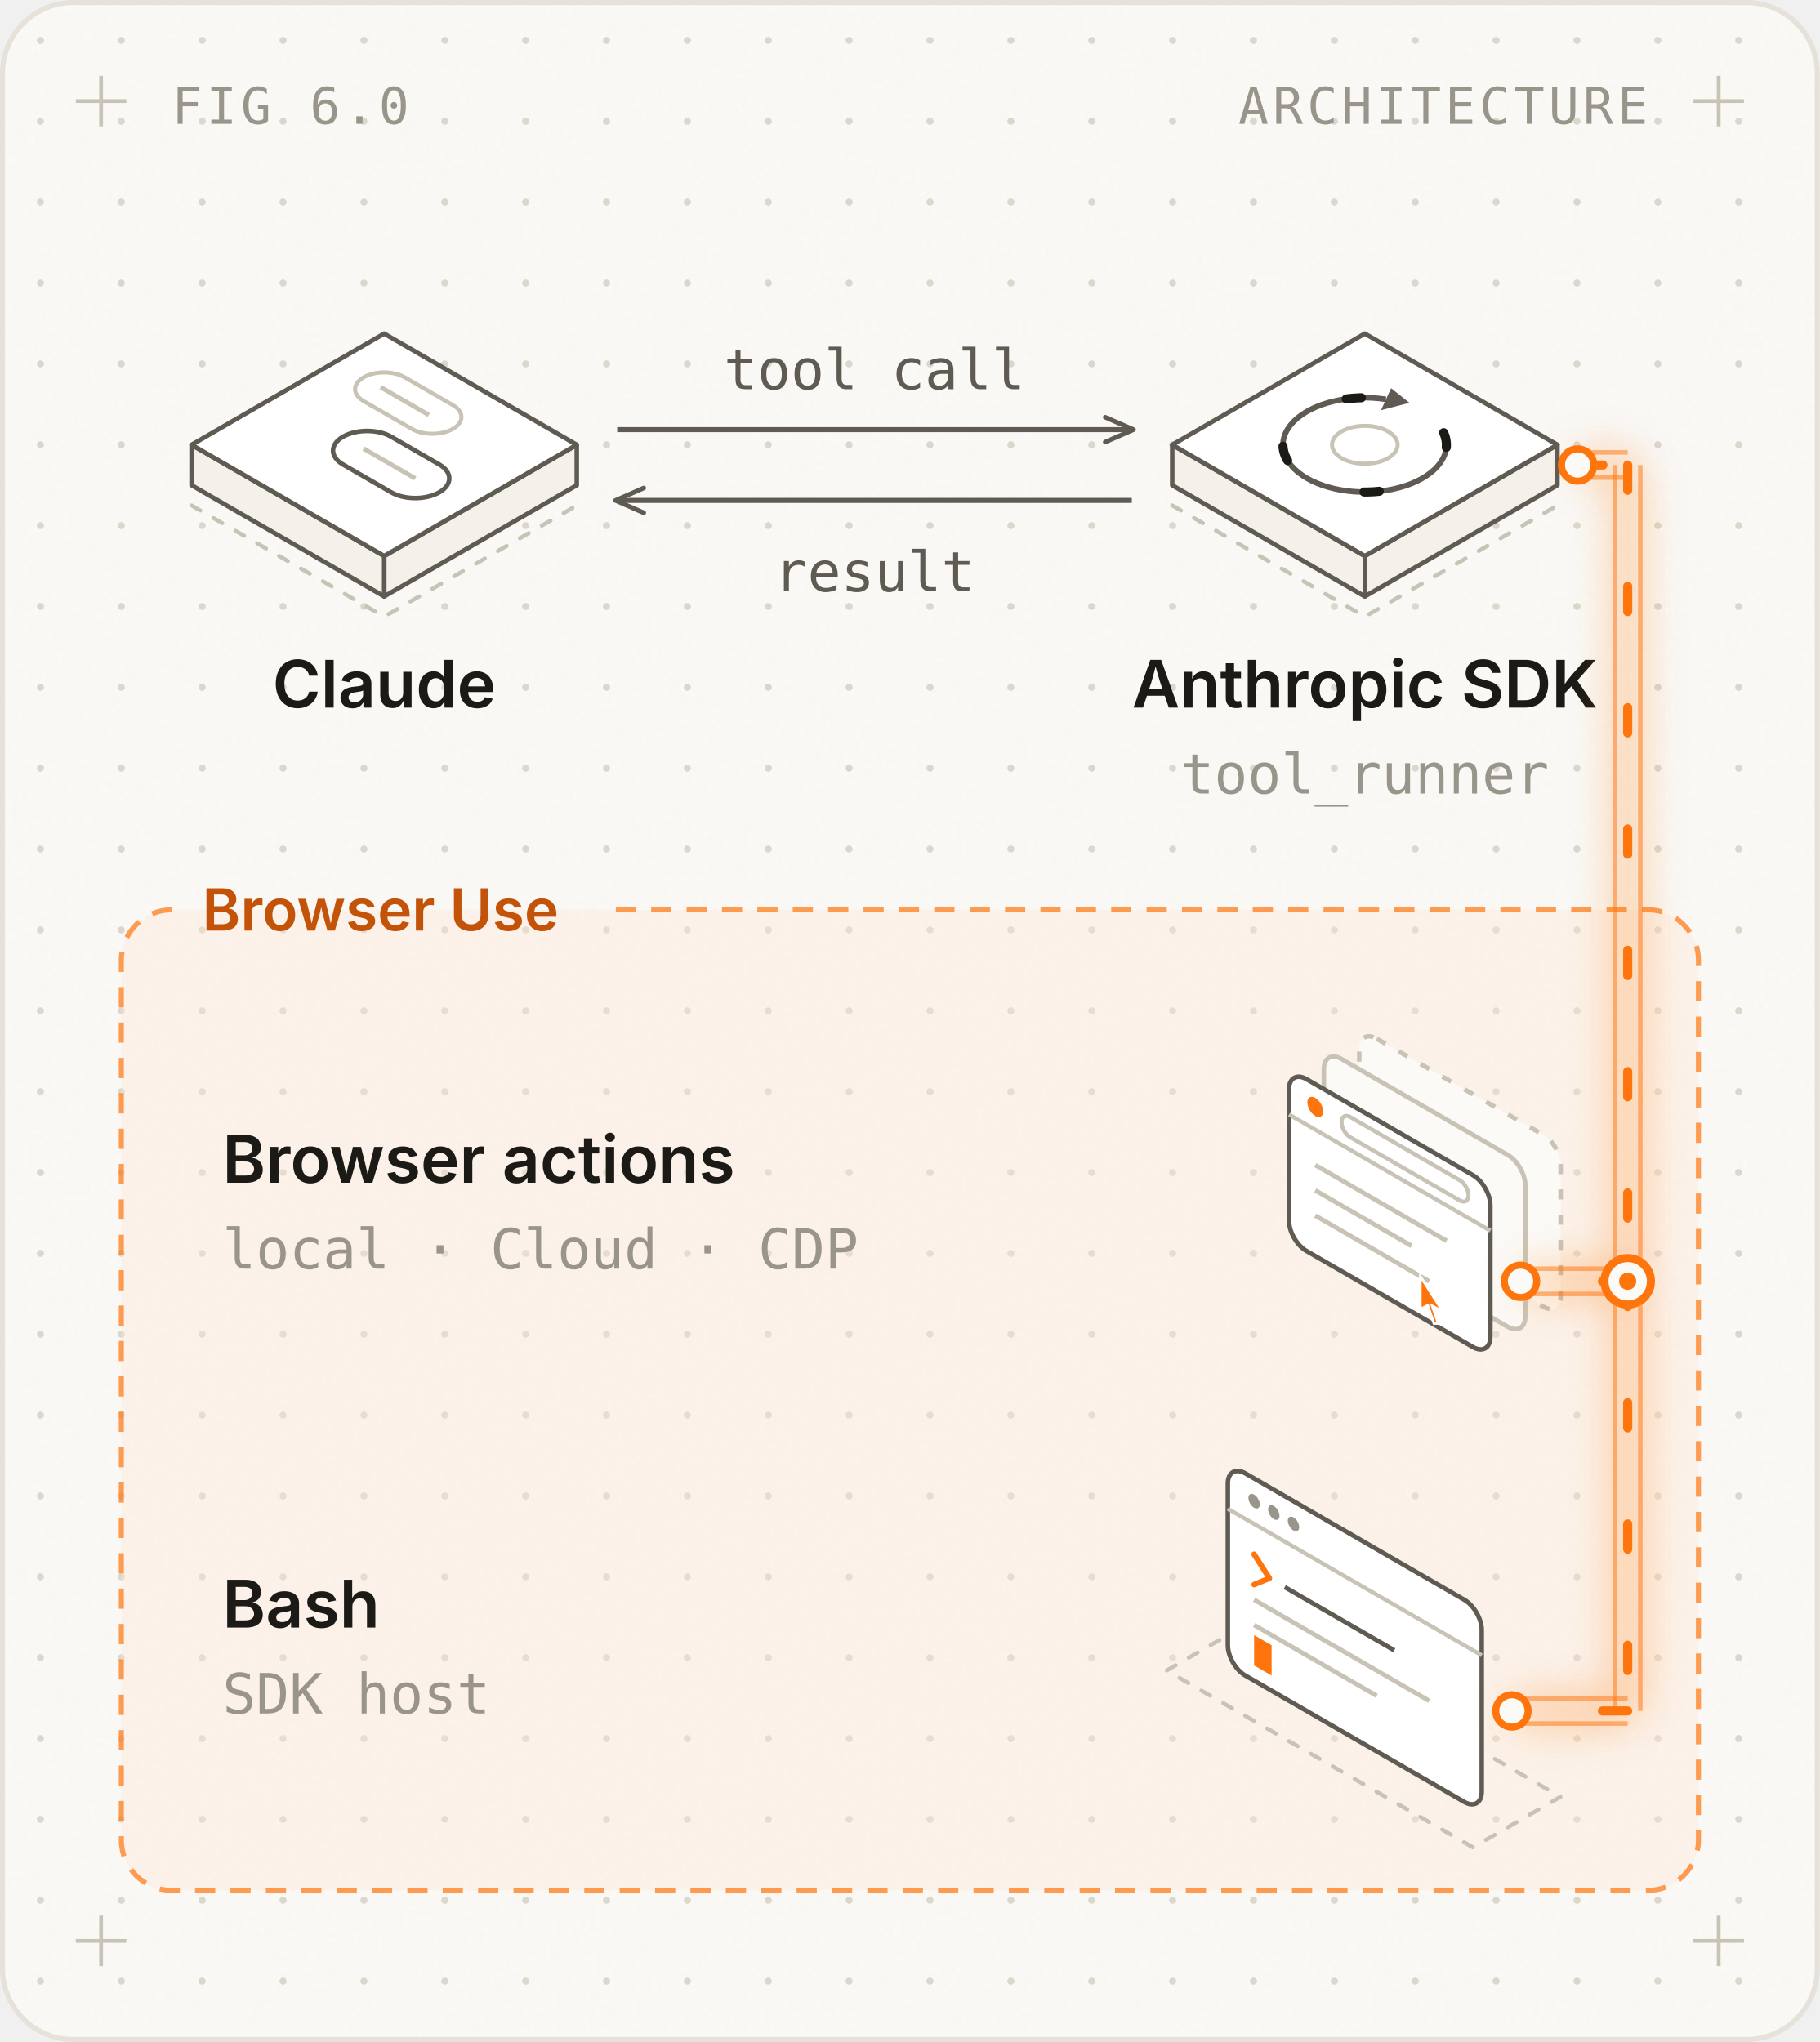
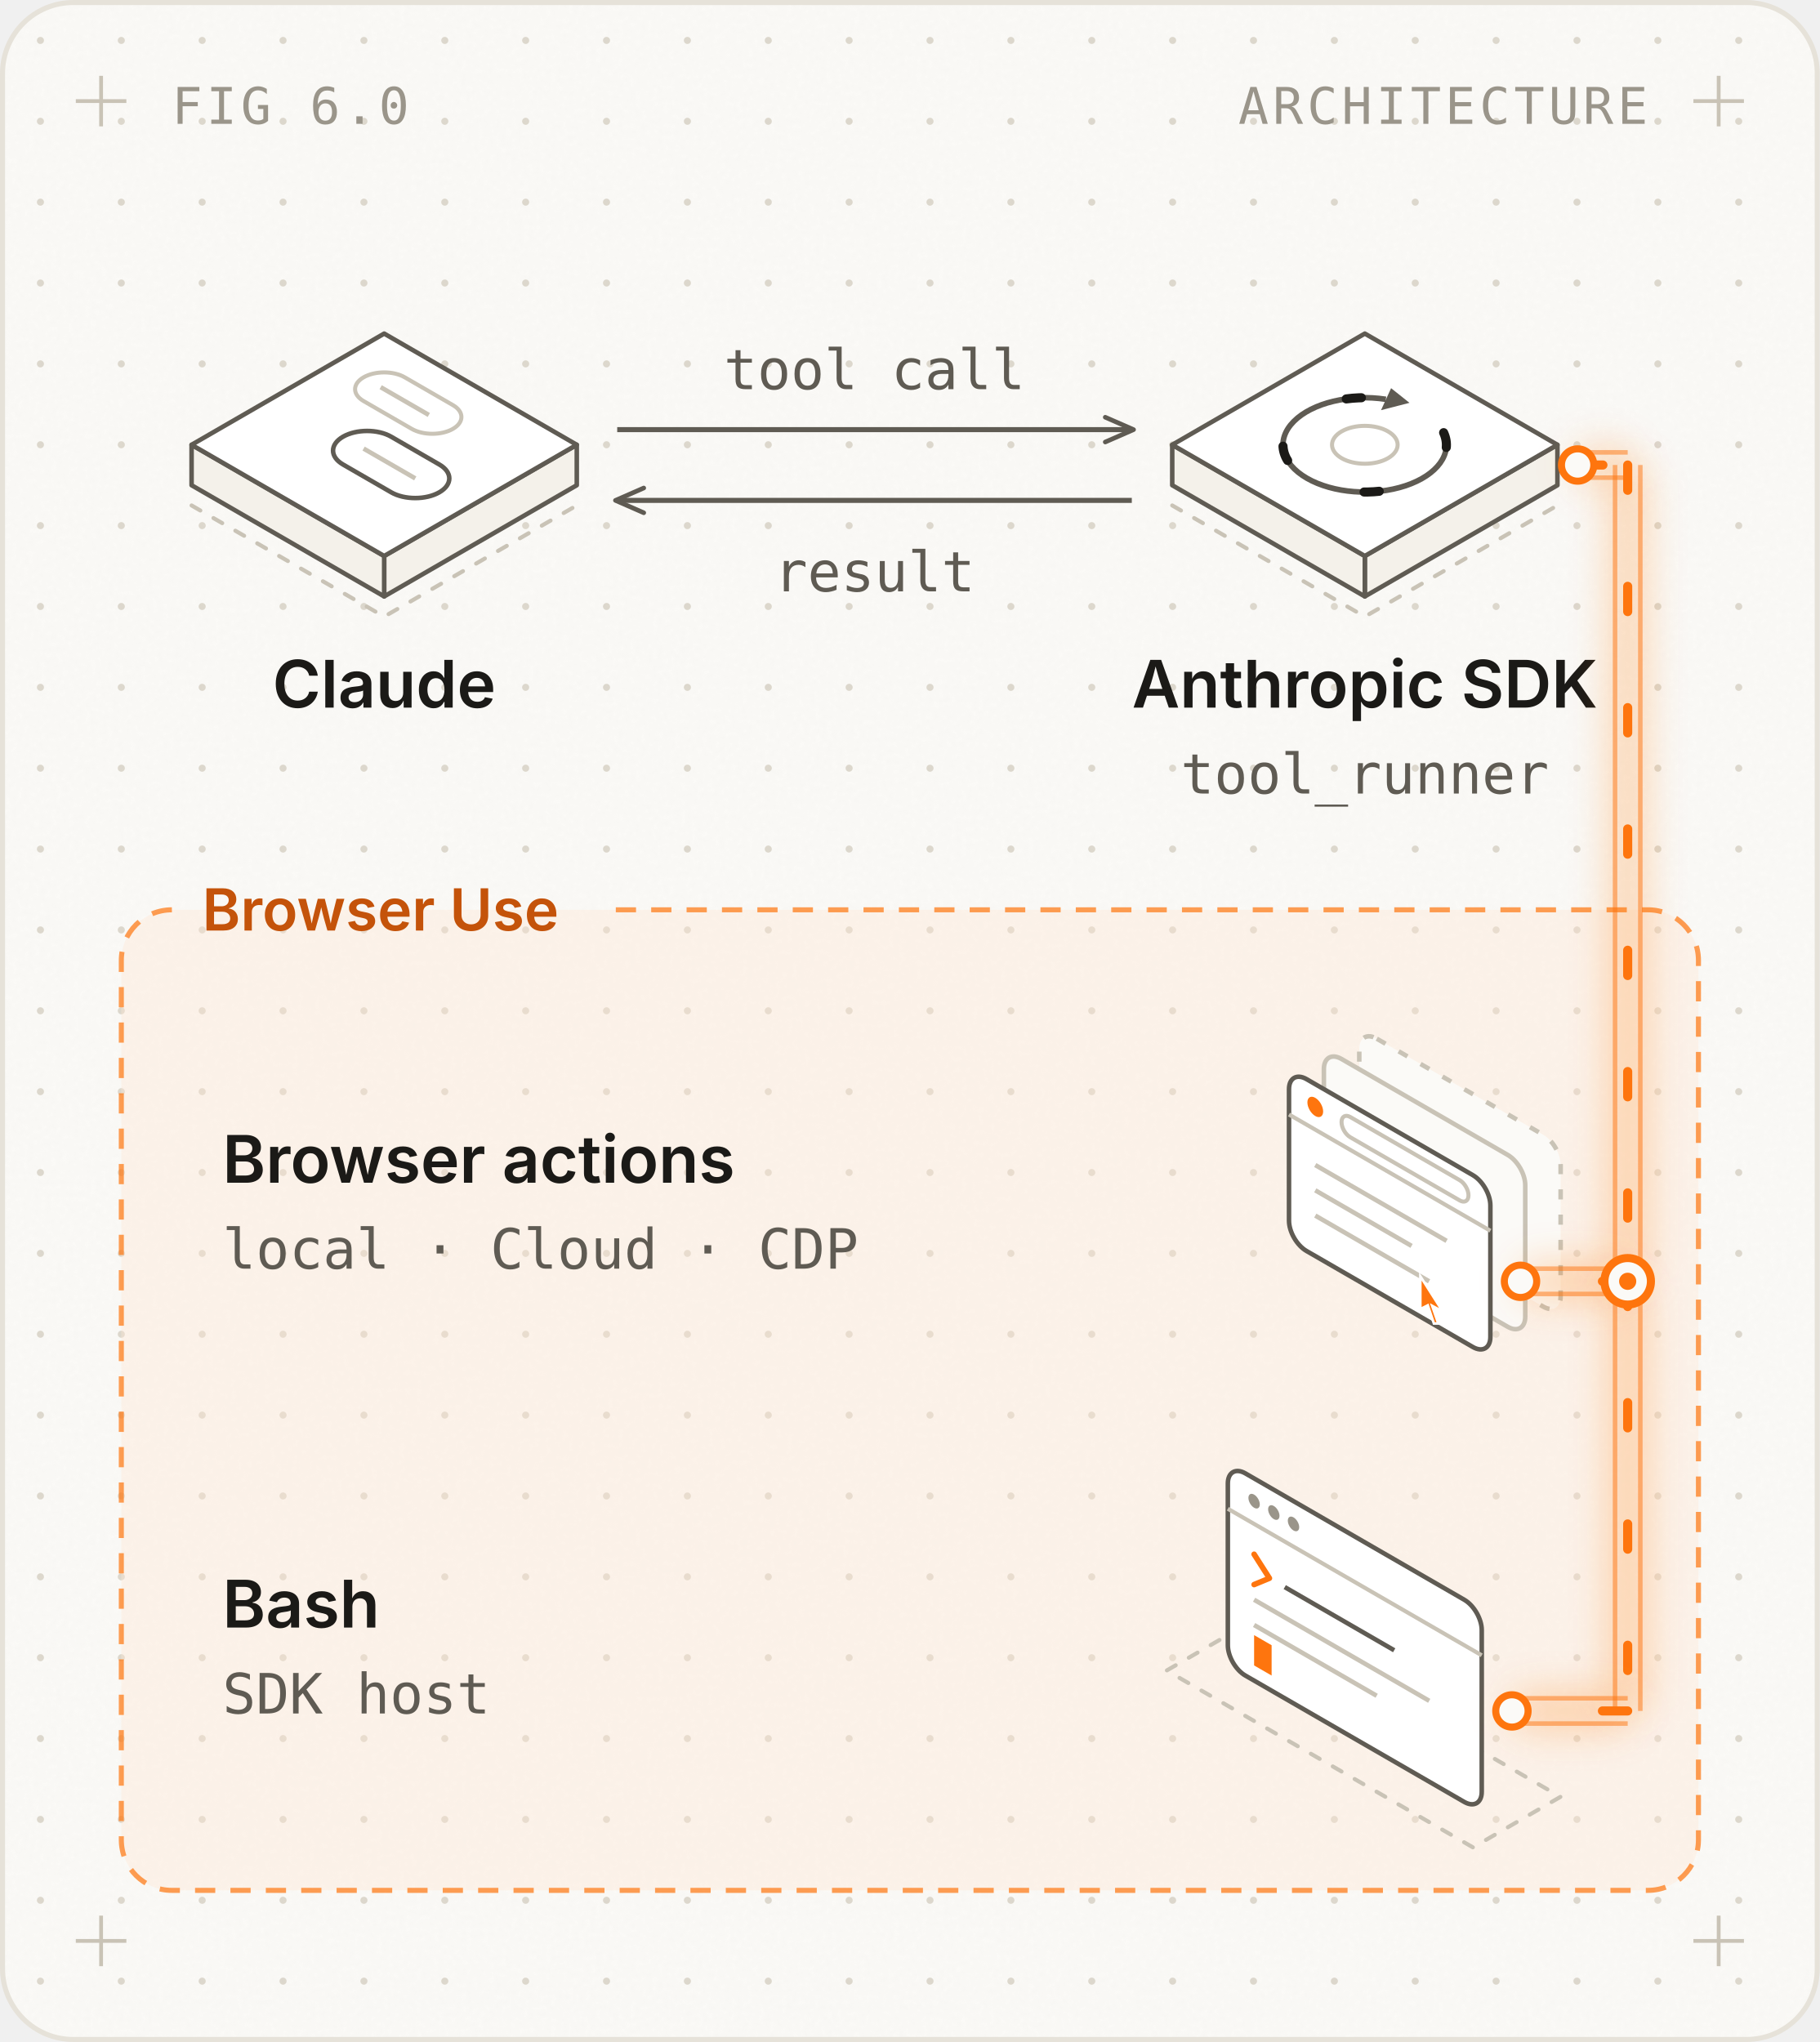
<svg xmlns="http://www.w3.org/2000/svg" viewBox="0 0 360 404" width="360" height="404" role="img" aria-labelledby="t d" fill="none">
  <style>.s{font-family:Geist, Inter, -apple-system, BlinkMacSystemFont, 'Segoe UI', Helvetica, Arial, sans-serif}.m{font-family:'Geist Mono', ui-monospace, SFMono-Regular, Menlo, monospace}text{font-kerning:normal}@keyframes fl{to{stroke-dashoffset:-24}}@keyframes spin{to{stroke-dashoffset:-20}}@keyframes blink{0%,49%{fill-opacity:1}50%,100%{fill-opacity:0}}@keyframes live{0%,100%{fill-opacity:1}50%{fill-opacity:.25}}@media (prefers-reduced-motion:no-preference){.pk{animation:fl 1.2s linear infinite}.spin{animation:spin 1.6s linear infinite}.blink{animation:blink 1.1s steps(1) infinite}.live{animation:live 1.8s ease-in-out infinite}}</style>
  <defs>
    <pattern id="dots" width="16" height="16" patternUnits="userSpaceOnUse">
      <circle cx="8" cy="8" r="0.7" fill="#DDD8CD" />
    </pattern>
    <filter id="grain" x="0" y="0" width="100%" height="100%">
      <feTurbulence type="fractalNoise" baseFrequency="0.9" numOctaves="2" seed="7" stitchTiles="stitch" />
      <feColorMatrix values="0 0 0 0 0.5  0 0 0 0 0.5  0 0 0 0 0.5  0 0 0 0.05 0" />
    </filter>
    <clipPath id="card">
      <rect x="0.5" y="0.5" width="359" height="403" rx="14" />
    </clipPath>
    <marker id="ah" viewBox="0 0 10 10" refX="8.5" refY="5" markerWidth="7" markerHeight="7" orient="auto-start-reverse">
      <path d="M1 1.5 L9 5 L1 8.5" stroke="#5F5B53" stroke-width="1.3" fill="none" stroke-linejoin="round" stroke-linecap="round" />
    </marker>
    <filter id="glow" filterUnits="userSpaceOnUse" x="0" y="0" width="360" height="404">
      <feGaussianBlur stdDeviation="4" />
    </filter>
  </defs>
  <rect x="0.5" y="0.5" width="359" height="403" rx="14" fill="#FBFAF7" />
  <g clip-path="url(#card)">
    <rect width="360" height="404" fill="url(#dots)" />
    <rect width="360" height="404" filter="url(#grain)" />
  </g>
  <rect x="0.5" y="0.5" width="359" height="403" rx="14" fill="none" stroke="#E6E2D9" />
  <path d="M15 20h10M20 15v10" stroke="#C9C3B6" stroke-width="0.75" />
  <path d="M335 20h10M340 15v10" stroke="#C9C3B6" stroke-width="0.75" />
  <path d="M15 384h10M20 379v10" stroke="#C9C3B6" stroke-width="0.75" />
  <path d="M335 384h10M340 379v10" stroke="#C9C3B6" stroke-width="0.75" />
  <text x="34.0" y="24.5" font-size="10" fill="#9A958A" letter-spacing="0.08em" class="m">FIG 6.0</text>
  <text x="326.0" y="24.5" font-size="10" fill="#9A958A" text-anchor="end" letter-spacing="0.08em" class="m">ARCHITECTURE</text>
  <polyline points="37.9,100.0 76.0,122.0 114.1,100.0" stroke="#C9C3B6" stroke-width="0.8" stroke-dasharray="2 3" stroke-linejoin="round" stroke-linecap="round" />
  <polygon points="114.1,88.0 76.0,110.0 76.0,118.0 114.1,96.0" fill="#F4F1EA" stroke="#5F5B53" stroke-width="0.9" stroke-linejoin="round" stroke-linecap="round" />
  <polygon points="37.9,88.0 76.0,110.0 76.0,118.0 37.9,96.0" fill="#F4F1EA" stroke="#5F5B53" stroke-width="0.9" stroke-linejoin="round" stroke-linecap="round" />
  <polygon points="76.0,66.0 114.1,88.0 76.0,110.0 37.9,88.0" fill="#FFFFFF" stroke="#5F5B53" stroke-width="0.9" stroke-linejoin="round" stroke-linecap="round" />
  <g transform="matrix(0.866,0.5,-0.866,0.5,76.0,66.0)">
    <rect x="6.3" y="6.3" width="20.4" height="9.4" rx="4.7" stroke="#C9C3B6" stroke-width="0.8" vector-effect="non-scaling-stroke" />
    <rect x="15.7" y="19.6" width="22.0" height="11.0" rx="5.5" stroke="#5F5B53" stroke-width="0.9" vector-effect="non-scaling-stroke" />
    <line x1="20.4" y1="25.1" x2="32.2" y2="25.1" stroke="#C9C3B6" stroke-width="0.9" vector-effect="non-scaling-stroke" />
    <line x1="10.2" y1="11.0" x2="21.2" y2="11.0" stroke="#C9C3B6" stroke-width="0.9" vector-effect="non-scaling-stroke" />
  </g>
  <polyline points="231.9,100.0 270.0,122.0 308.1,100.0" stroke="#C9C3B6" stroke-width="0.8" stroke-dasharray="2 3" stroke-linejoin="round" stroke-linecap="round" />
  <polygon points="308.1,88.0 270.0,110.0 270.0,118.0 308.1,96.0" fill="#F4F1EA" stroke="#5F5B53" stroke-width="0.9" stroke-linejoin="round" stroke-linecap="round" />
  <polygon points="231.9,88.0 270.0,110.0 270.0,118.0 231.9,96.0" fill="#F4F1EA" stroke="#5F5B53" stroke-width="0.9" stroke-linejoin="round" stroke-linecap="round" />
  <polygon points="270.0,66.0 308.1,88.0 270.0,110.0 231.9,88.0" fill="#FFFFFF" stroke="#5F5B53" stroke-width="0.9" stroke-linejoin="round" stroke-linecap="round" />
  <g transform="matrix(0.866,0.5,-0.866,0.5,270.0,66.0)">
    <circle cx="22.0" cy="22.0" r="5.3" stroke="#C9C3B6" stroke-width="0.8" vector-effect="non-scaling-stroke" />
    <path d="M28.6 10.6A13.2 13.2 0 1 1 15.4 10.6" stroke="#5F5B53" stroke-width="1.1" vector-effect="non-scaling-stroke" />
    <path class="spin" d="M28.6 10.6A13.2 13.2 0 1 1 15.4 10.6" stroke="#1B1A17" stroke-width="1.8" stroke-dasharray="3 17" stroke-linecap="round" vector-effect="non-scaling-stroke" />
    <polygon points="18.8,8.6 13.8,7.8 17.0,13.3" fill="#5F5B53" />
  </g>
  <text x="76.0" y="140.0" font-size="13" fill="#1B1A17" font-weight="600" text-anchor="middle" class="s">Claude</text>
  <text x="270.0" y="140.0" font-size="13" fill="#1B1A17" font-weight="600" text-anchor="middle" class="s">Anthropic SDK</text>
-   <text x="270.0" y="157.0" font-size="11" fill="#9A958A" text-anchor="middle" class="m">tool_runner</text>
+   <text x="270.0" y="157.0" font-size="11" fill="#5F5B53" text-anchor="middle" class="m">tool_runner</text>
  <line x1="122.1" y1="85.0" x2="223.9" y2="85.0" stroke="#5F5B53" stroke-width="1" marker-end="url(#ah)" />
  <line x1="223.9" y1="99.0" x2="122.1" y2="99.0" stroke="#5F5B53" stroke-width="1" marker-end="url(#ah)" />
  <text x="173.0" y="77.0" font-size="11" fill="#5F5B53" text-anchor="middle" class="m">tool call</text>
  <text x="173.0" y="117.0" font-size="11" fill="#5F5B53" text-anchor="middle" class="m">result</text>
  <rect x="24" y="180" width="312" height="194" rx="10" fill="#FFE6D2" fill-opacity=".35" />
  <path d="M34.0 180H34A10 10 0 0 0 24 190V364A10 10 0 0 0 34 374H326A10 10 0 0 0 336 364V190A10 10 0 0 0 326 180H121.7" stroke="#FE750E" stroke-opacity=".7" stroke-width="1" stroke-dasharray="4 3" />
  <text x="40.0" y="184.1" font-size="11.5" fill="#C4530A" font-weight="600" class="s">Browser Use</text>
  <g transform="matrix(0.866,0.5,0,1,268.9,237.5)">
    <rect x="0" y="-34" width="46" height="34" rx="4" fill="#FBFAF7" stroke="#C9C3B6" stroke-width="0.9" stroke-dasharray="2 3" vector-effect="non-scaling-stroke" />
  </g>
  <g transform="matrix(0.866,0.5,0,1,261.9,241.5)">
    <rect x="0" y="-34" width="46" height="34" rx="4" fill="#FBFAF7" stroke="#C9C3B6" stroke-width="0.9" vector-effect="non-scaling-stroke" />
  </g>
  <g transform="matrix(0.866,0.5,0,1,255.0,245.5)">
    <rect x="0" y="-34" width="46" height="34" rx="4" fill="#FFFFFF" stroke="#5F5B53" stroke-width="0.9" vector-effect="non-scaling-stroke" />
    <line x1="0" y1="-25" x2="46" y2="-25" stroke="#C9C3B6" stroke-width="0.8" vector-effect="non-scaling-stroke" />
    <circle class="live" cx="6" cy="-29.5" r="1.8" fill="#FE750E" />
    <rect x="12" y="-31.5" width="29" height="4" rx="2" stroke="#C9C3B6" stroke-width="0.8" vector-effect="non-scaling-stroke" />
    <line x1="6" y1="-18" x2="36" y2="-18" stroke="#C9C3B6" stroke-width="0.9" vector-effect="non-scaling-stroke" />
    <line x1="6" y1="-13" x2="28" y2="-13" stroke="#C9C3B6" stroke-width="0.9" vector-effect="non-scaling-stroke" />
    <line x1="6" y1="-8" x2="32" y2="-8" stroke="#C9C3B6" stroke-width="0.9" vector-effect="non-scaling-stroke" />
    <path d="M30 -8 l0 6.5 l1.7 -1.6 l1.4 2.9 l1 -.5 l-1.4 -2.8 l2.4 -.1z" fill="#FE750E" stroke="#FFFFFF" stroke-width="0.5" vector-effect="non-scaling-stroke" />
  </g>
  <polygon points="248.1,320.5 308.7,355.5 291.4,365.5 230.8,330.5" stroke="#C9C3B6" stroke-width="0.8" stroke-dasharray="2 3" stroke-linejoin="round" stroke-linecap="round" />
  <g transform="matrix(0.866,0.5,0,1,242.9,329.5)">
    <rect x="0" y="-40" width="58" height="40" rx="4" fill="#FFFFFF" stroke="#5F5B53" stroke-width="0.9" vector-effect="non-scaling-stroke" />
    <line x1="0" y1="-31" x2="58" y2="-31" stroke="#C9C3B6" stroke-width="0.8" vector-effect="non-scaling-stroke" />
    <circle cx="6.0" cy="-35.5" r="1.3" fill="#9A958A" />
    <circle cx="10.5" cy="-35.5" r="1.3" fill="#9A958A" />
    <circle cx="15.0" cy="-35.5" r="1.3" fill="#9A958A" />
    <path d="M6 -25 l3.5 3 l-3.5 3" stroke="#FE750E" stroke-width="1.1" stroke-linejoin="round" stroke-linecap="round" vector-effect="non-scaling-stroke" />
    <line x1="13" y1="-22" x2="38" y2="-22" stroke="#5F5B53" stroke-width="0.9" vector-effect="non-scaling-stroke" />
    <line x1="6" y1="-16" x2="46" y2="-16" stroke="#C9C3B6" stroke-width="0.9" vector-effect="non-scaling-stroke" />
    <line x1="6" y1="-11" x2="34" y2="-11" stroke="#C9C3B6" stroke-width="0.9" vector-effect="non-scaling-stroke" />
    <rect class="blink" x="6" y="-9" width="4" height="6" fill="#FE750E" />
  </g>
  <text x="44.0" y="234.0" font-size="13" fill="#1B1A17" font-weight="600" class="s">Browser actions</text>
-   <text x="44.0" y="251.0" font-size="11" fill="#9A958A" class="m">local · Cloud · CDP</text>
+   <text x="44.0" y="251.0" font-size="11" fill="#5F5B53" class="m">local · Cloud · CDP</text>
  <text x="44.0" y="322.0" font-size="13" fill="#1B1A17" font-weight="600" class="s">Bash</text>
-   <text x="44.0" y="339.0" font-size="11" fill="#9A958A" class="m">SDK host</text>
+   <text x="44.0" y="339.0" font-size="11" fill="#5F5B53" class="m">SDK host</text>
  <rect x="312.1" y="89.0" width="9.9" height="6" rx="3" fill="#FE750E" fill-opacity="0.35" filter="url(#glow)" />
  <line x1="312.1" y1="89.5" x2="322.0" y2="89.5" stroke="#FE750E" stroke-width="0.9" stroke-opacity=".5" />
  <line x1="312.1" y1="94.5" x2="322.0" y2="94.5" stroke="#FE750E" stroke-width="0.9" stroke-opacity=".5" />
  <line class="pk" x1="312.1" y1="92.0" x2="322.0" y2="92.0" stroke="#FE750E" stroke-width="1.8" stroke-linecap="round" stroke-dasharray="5 19" />
  <rect x="319.0" y="92.0" width="6" height="161.5" rx="3" fill="#FE750E" fill-opacity="0.35" filter="url(#glow)" />
  <line x1="319.5" y1="92.0" x2="319.5" y2="253.5" stroke="#FE750E" stroke-width="0.9" stroke-opacity=".5" />
  <line x1="324.5" y1="92.0" x2="324.5" y2="253.5" stroke="#FE750E" stroke-width="0.9" stroke-opacity=".5" />
  <line class="pk" x1="322.0" y1="92.0" x2="322.0" y2="253.5" stroke="#FE750E" stroke-width="1.8" stroke-linecap="round" stroke-dasharray="5 19" />
  <rect x="300.8" y="250.5" width="21.2" height="6" rx="3" fill="#FE750E" fill-opacity="0.35" filter="url(#glow)" />
  <line x1="322.0" y1="251.0" x2="300.8" y2="251.0" stroke="#FE750E" stroke-width="0.9" stroke-opacity=".5" />
  <line x1="322.0" y1="256.0" x2="300.8" y2="256.0" stroke="#FE750E" stroke-width="0.9" stroke-opacity=".5" />
  <line class="pk" x1="322.0" y1="253.5" x2="300.8" y2="253.5" stroke="#FE750E" stroke-width="1.8" stroke-linecap="round" stroke-dasharray="5 19" />
  <rect x="319.0" y="253.5" width="6" height="85.0" rx="3" fill="#FE750E" fill-opacity="0.35" filter="url(#glow)" />
  <line x1="319.5" y1="253.5" x2="319.5" y2="338.5" stroke="#FE750E" stroke-width="0.9" stroke-opacity=".5" />
  <line x1="324.5" y1="253.5" x2="324.5" y2="338.5" stroke="#FE750E" stroke-width="0.9" stroke-opacity=".5" />
  <line class="pk" x1="322.0" y1="253.5" x2="322.0" y2="338.5" stroke="#FE750E" stroke-width="1.8" stroke-linecap="round" stroke-dasharray="5 19" />
  <rect x="299.1" y="335.5" width="22.9" height="6" rx="3" fill="#FE750E" fill-opacity="0.35" filter="url(#glow)" />
  <line x1="322.0" y1="336.0" x2="299.1" y2="336.0" stroke="#FE750E" stroke-width="0.9" stroke-opacity=".5" />
  <line x1="322.0" y1="341.0" x2="299.1" y2="341.0" stroke="#FE750E" stroke-width="0.9" stroke-opacity=".5" />
  <line class="pk" x1="322.0" y1="338.5" x2="299.1" y2="338.5" stroke="#FE750E" stroke-width="1.8" stroke-linecap="round" stroke-dasharray="5 19" />
  <circle cx="312.1" cy="92.0" r="3.2" fill="#FBFAF7" stroke="#FE750E" stroke-width="1.4" />
  <circle cx="322.0" cy="253.5" r="4.6" fill="#FBFAF7" stroke="#FE750E" stroke-width="1.6" />
  <circle cx="322.0" cy="253.5" r="1.7" fill="#FE750E" />
  <circle cx="300.8" cy="253.5" r="3.2" fill="#FBFAF7" stroke="#FE750E" stroke-width="1.4" />
  <circle cx="299.1" cy="338.5" r="3.2" fill="#FBFAF7" stroke="#FE750E" stroke-width="1.4" />
</svg>
